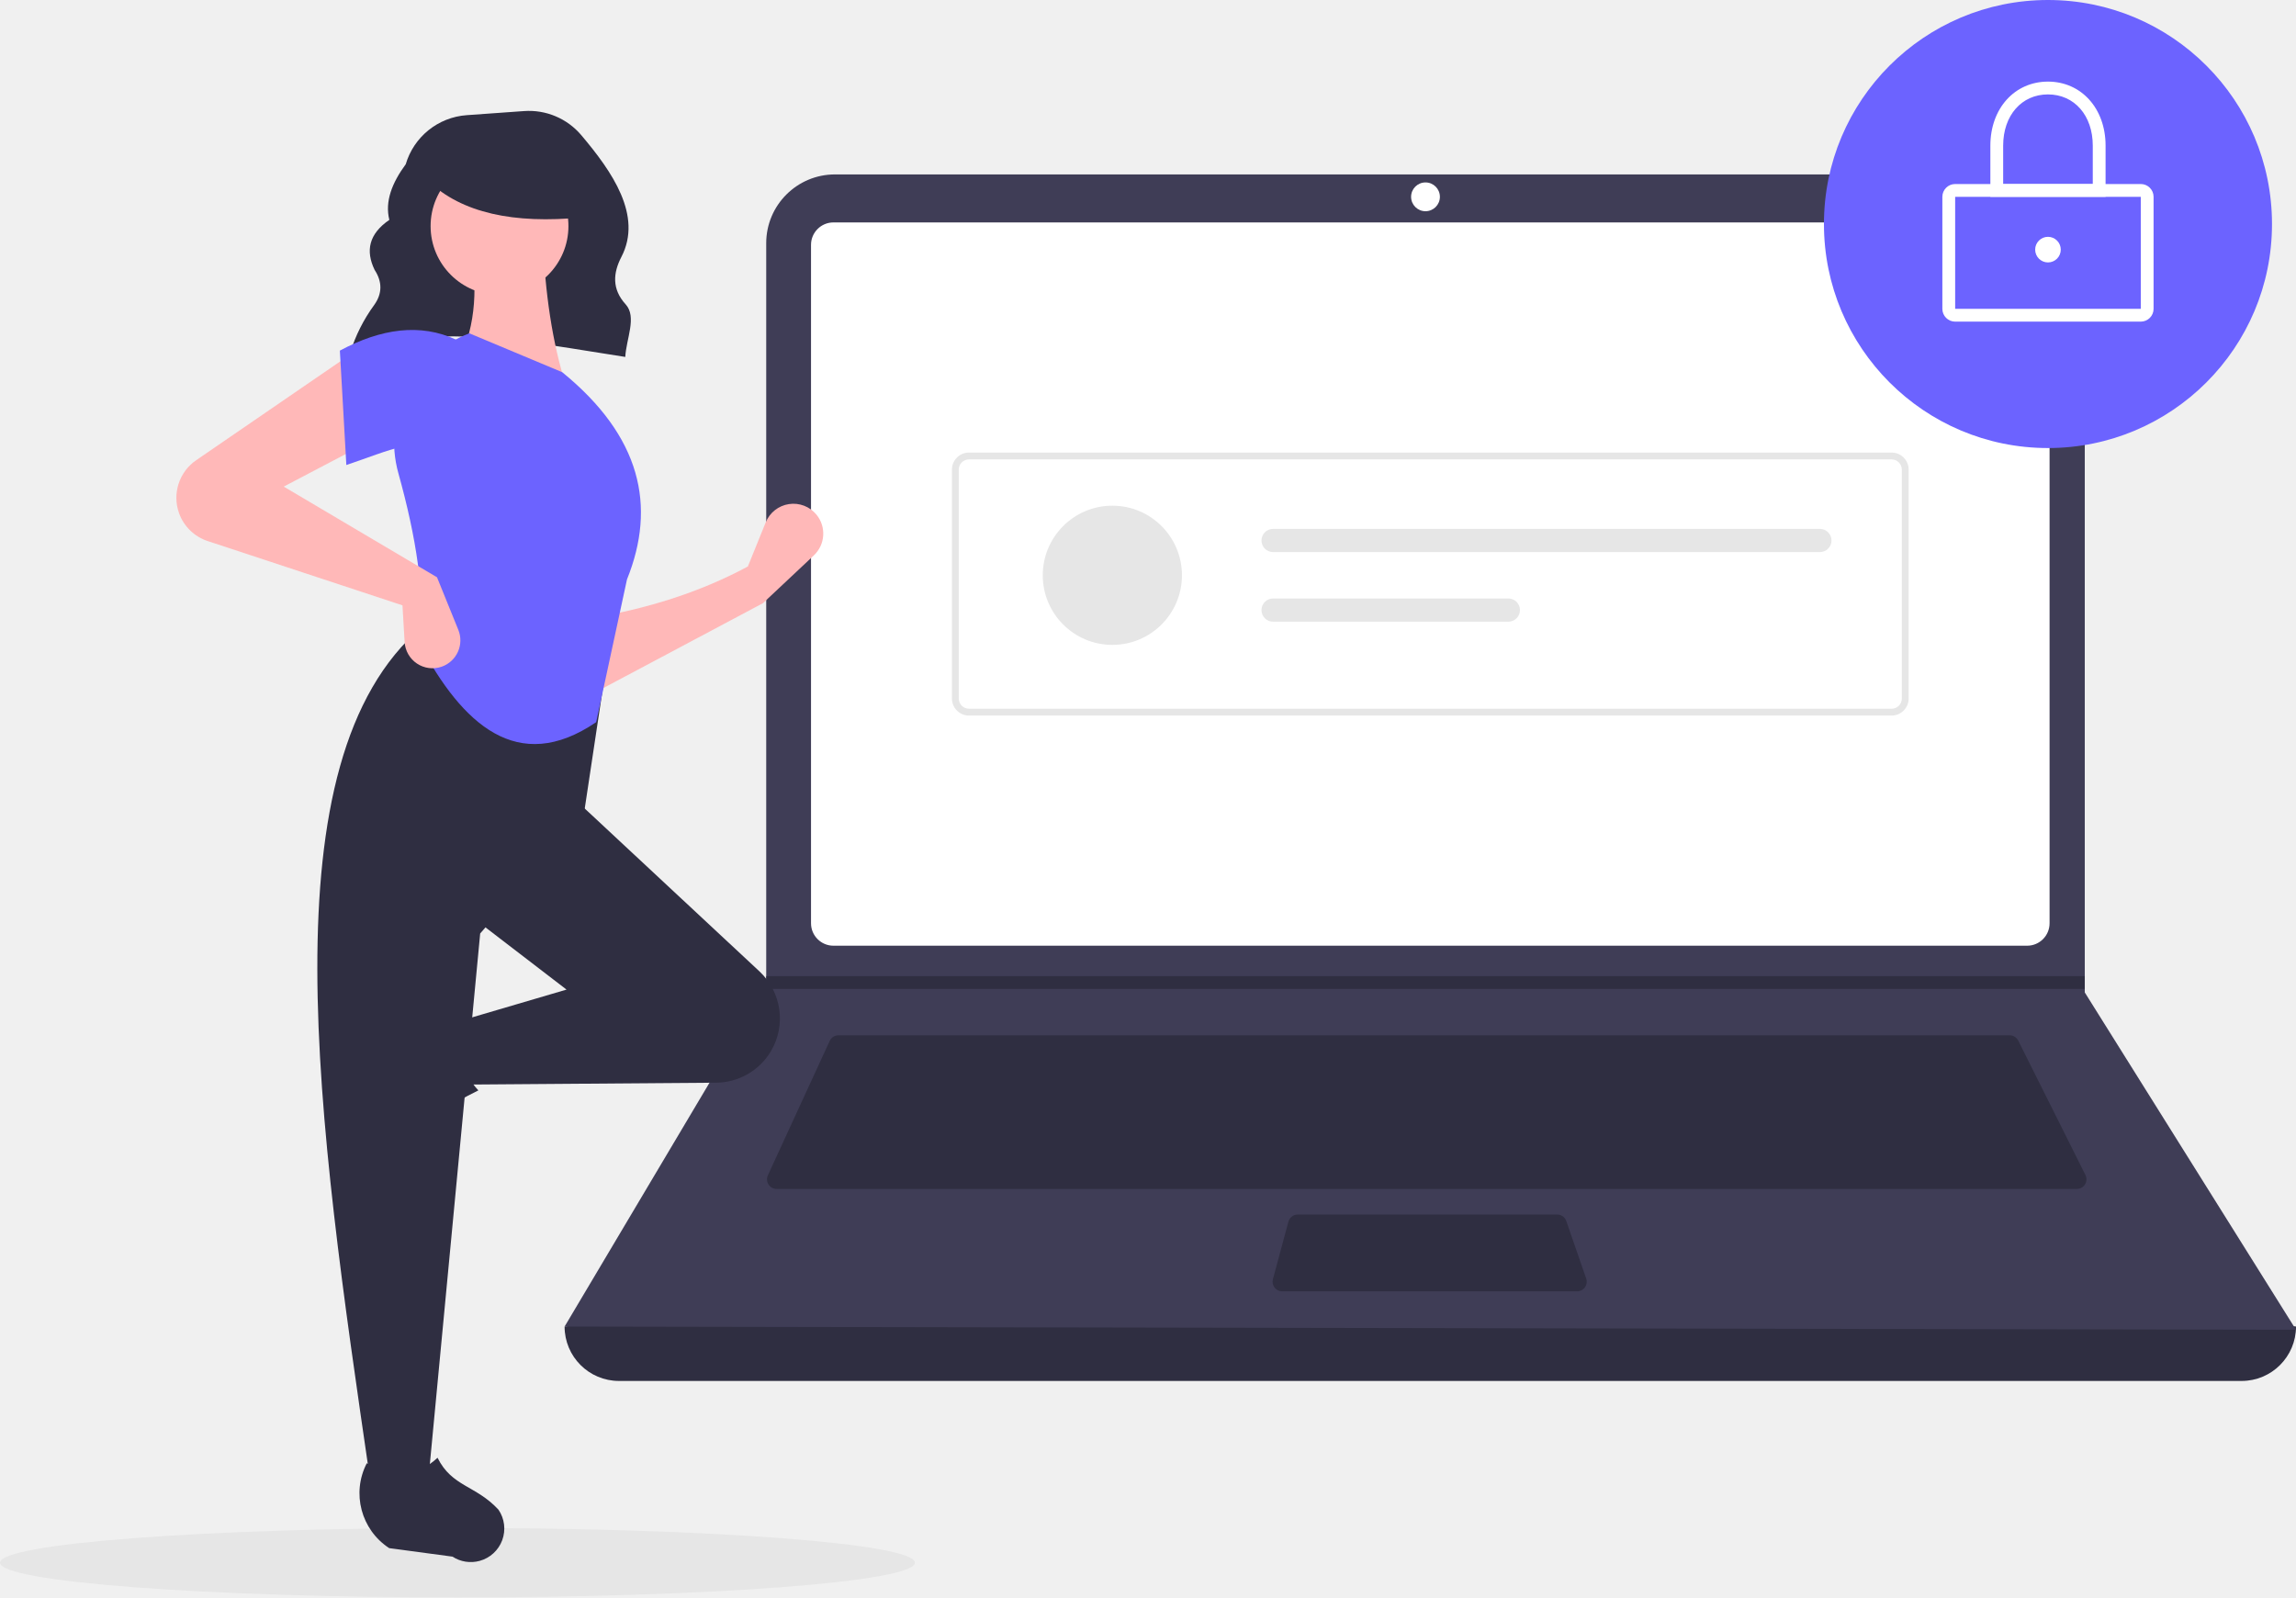
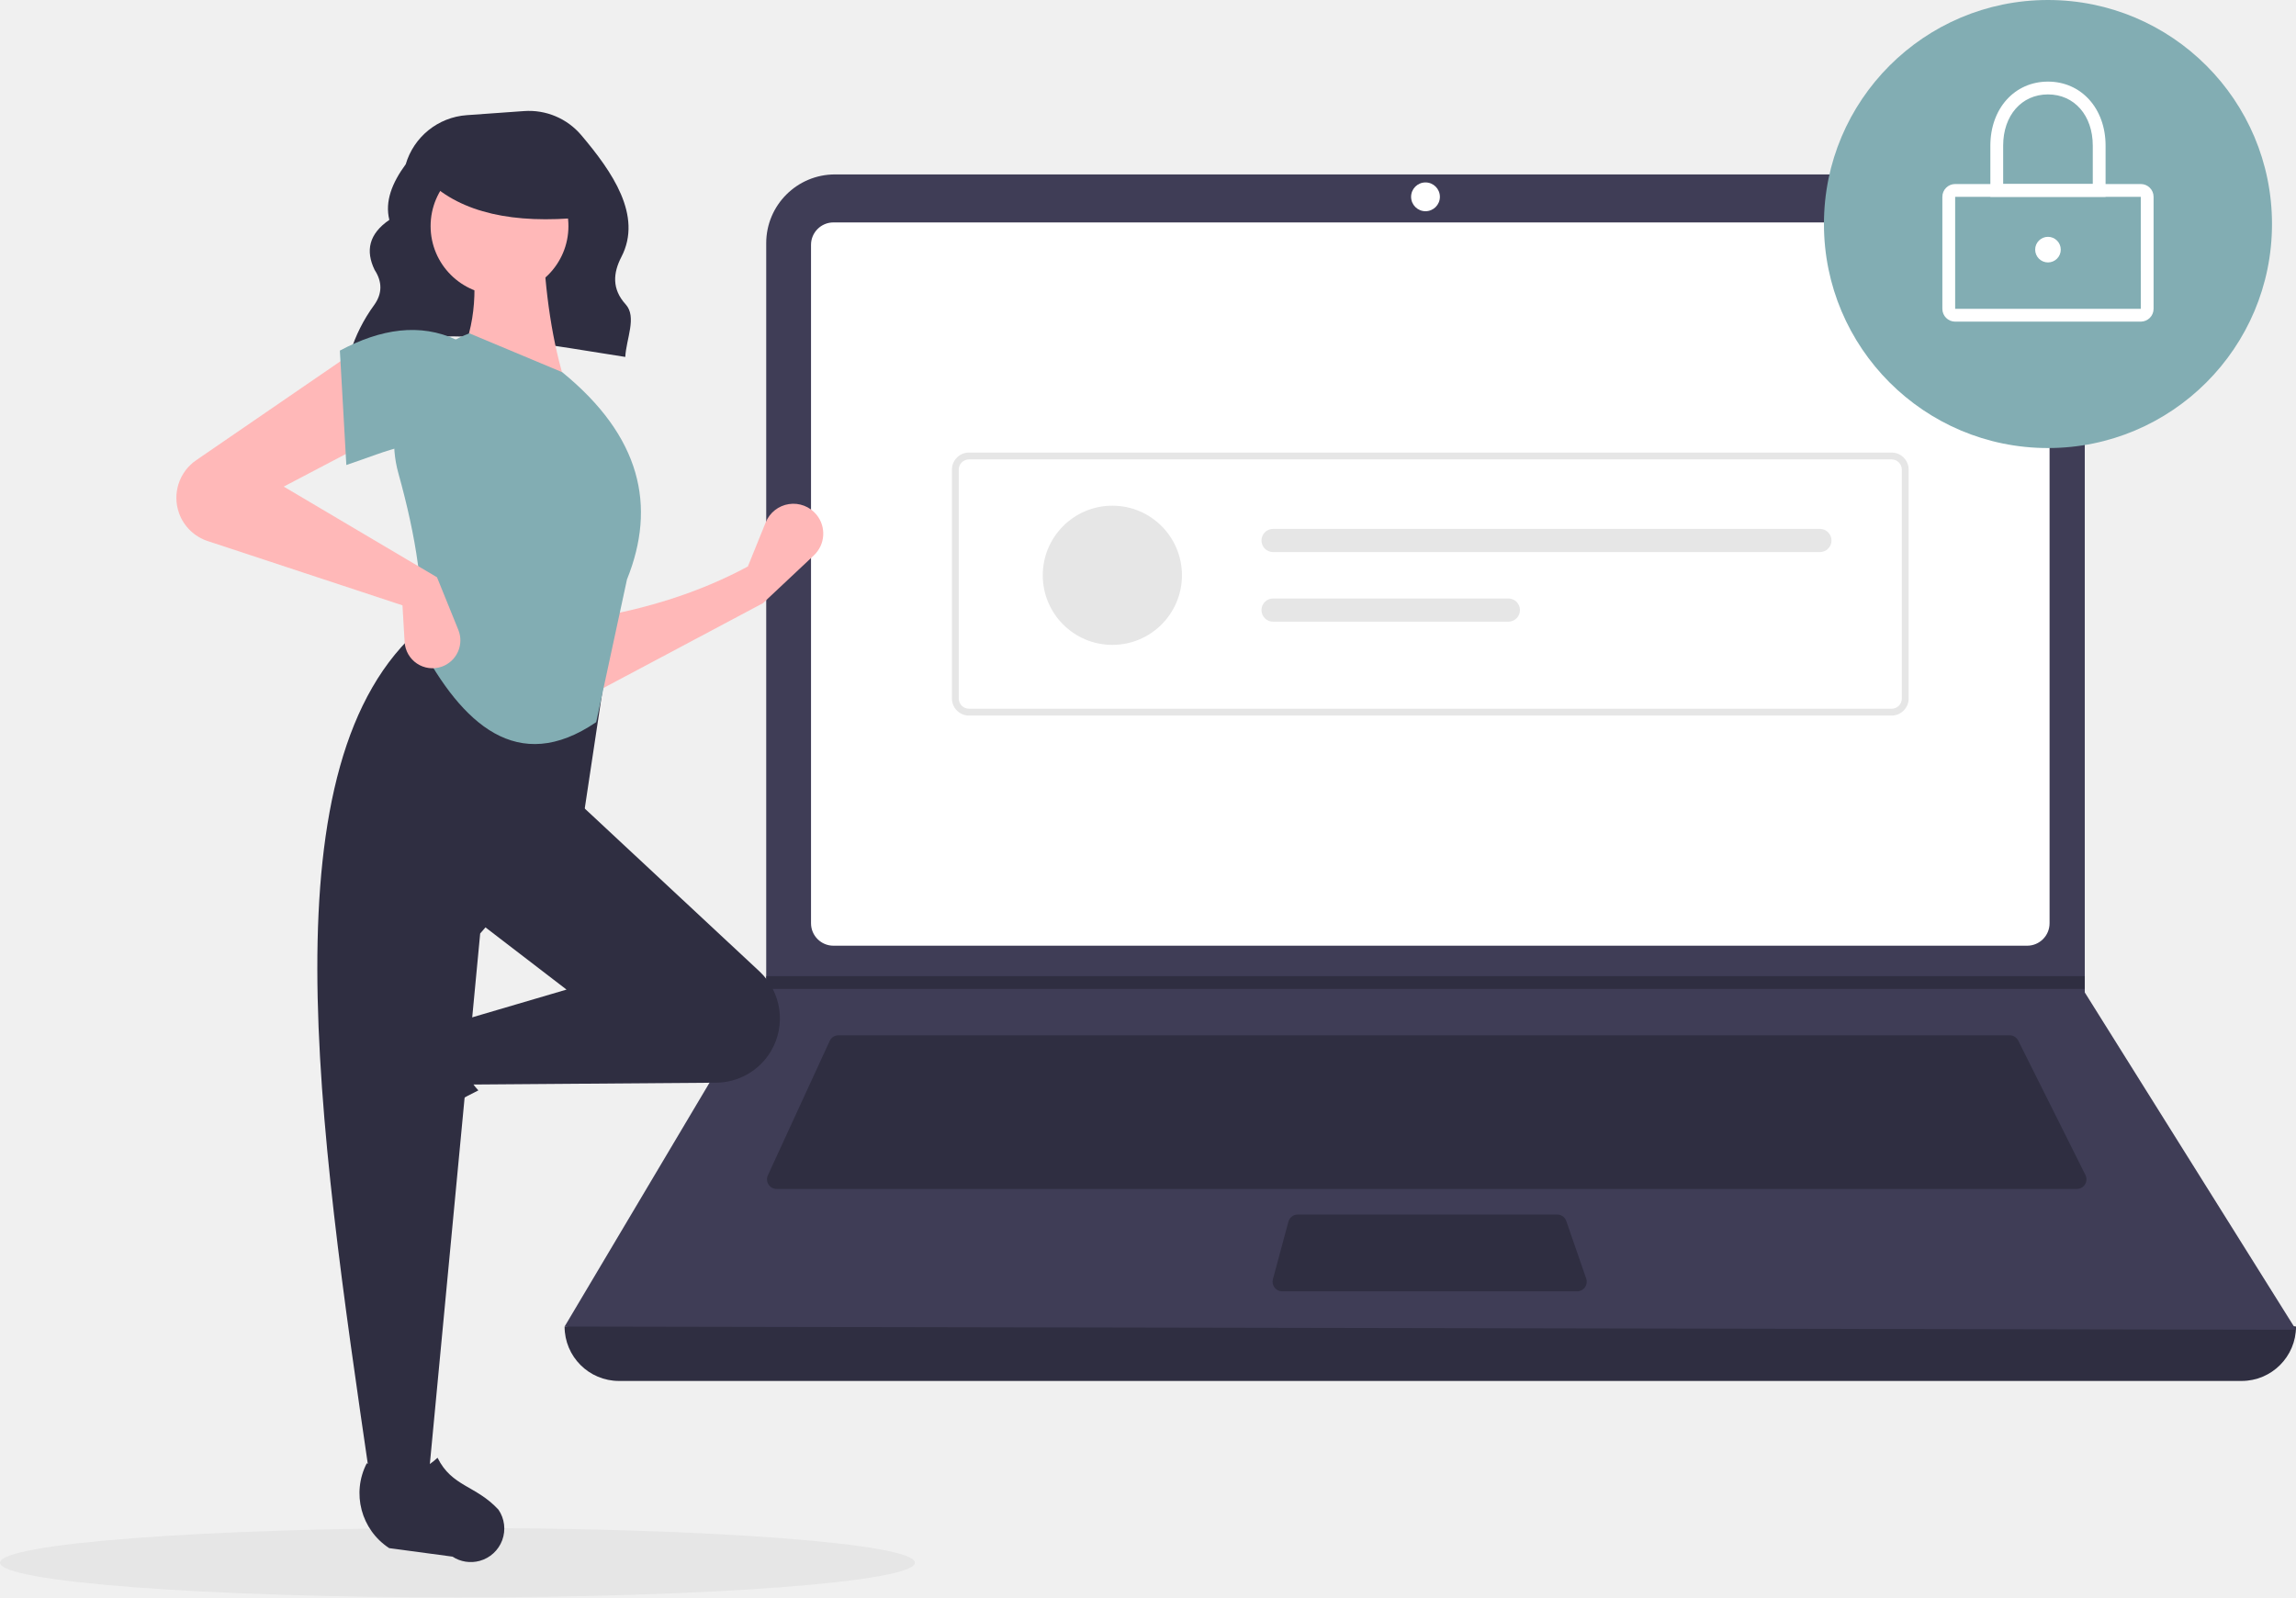
<svg xmlns="http://www.w3.org/2000/svg" data-name="Layer 1" width="793" height="551.732" viewBox="0 0 793 551.732">
  <ellipse cx="158" cy="539.732" rx="158" ry="12" fill="#e6e6e6" />
  <path d="M324.272,296.554c27.497-11.695,61.744-4.285,95.191.858.311-6.228,4.084-13.808.132-18.153-4.801-5.279-4.359-10.825-1.47-16.404,7.388-14.265-3.197-29.444-13.884-42.065a23.669,23.669,0,0,0-19.755-8.292l-19.797,1.414A23.709,23.709,0,0,0,343.635,230.859v0c-4.727,6.429-7.257,12.841-5.664,19.219-7.081,4.839-8.27,10.68-5.089,17.264,2.698,4.146,2.669,8.182-.123,12.106a55.891,55.891,0,0,0-8.31,16.506Z" transform="translate(-203.5 -174.1342)" fill="#2f2e41" />
  <path d="M977.709,651.097H417.291A18.791,18.791,0,0,1,398.5,632.306h0q304.727-35.415,598,0h0A18.791,18.791,0,0,1,977.709,651.097Z" transform="translate(-203.5 -174.1342)" fill="#2f2e41" />
  <path d="M996.5,633.412l-598-1.105,69.306-116.616.332-.553V258.131a23.752,23.752,0,0,1,23.754-23.754H899.792a23.752,23.752,0,0,1,23.754,23.754V516.906Z" transform="translate(-203.5 -174.1342)" fill="#3f3d56" />
  <path d="M491.35,250.957a7.746,7.746,0,0,0-7.738,7.738V493.031a7.747,7.747,0,0,0,7.738,7.738H903.65a7.747,7.747,0,0,0,7.738-7.738V258.694a7.747,7.747,0,0,0-7.738-7.738Z" transform="translate(-203.5 -174.1342)" fill="#fff" />
  <path d="M493.078,531.718a3.325,3.325,0,0,0-3.013,1.93l-21.355,46.425a3.316,3.316,0,0,0,3.012,4.702H920.814a3.316,3.316,0,0,0,2.965-4.799L900.567,533.551a3.299,3.299,0,0,0-2.965-1.833Z" transform="translate(-203.5 -174.1342)" fill="#2f2e41" />
  <circle cx="492.342" cy="67.98" r="4.974" fill="#fff" />
  <path d="M651.7,593.619a3.321,3.321,0,0,0-3.202,2.454l-5.357,19.896a3.316,3.316,0,0,0,3.202,4.179h101.874a3.315,3.315,0,0,0,3.133-4.401l-6.887-19.896a3.318,3.318,0,0,0-3.134-2.231Z" transform="translate(-203.5 -174.1342)" fill="#2f2e41" />
  <polygon points="720.046 337.135 720.046 341.556 264.306 341.556 264.649 341.004 264.649 337.135 720.046 337.135" fill="#2f2e41" />
-   <circle cx="707.335" cy="77.375" r="77.375" fill="#6c63ff" />
+   <circle cx="707.335" cy="77.375" r="77.375" fill="#82adb3" />
  <path d="M942.89,285.223H878.779a4.426,4.426,0,0,1-4.421-4.421V242.114a4.426,4.426,0,0,1,4.421-4.421H942.89a4.426,4.426,0,0,1,4.421,4.421v38.688A4.426,4.426,0,0,1,942.89,285.223Zm-64.111-43.109v38.688h64.114L942.89,242.114Z" transform="translate(-203.5 -174.1342)" fill="#fff" />
  <path d="M930.731,242.114h-39.793V224.428c0-12.81,8.368-22.107,19.896-22.107s19.896,9.297,19.896,22.107Zm-35.372-4.421h30.95V224.428c0-10.413-6.363-17.686-15.475-17.686s-15.475,7.273-15.475,17.686Z" transform="translate(-203.5 -174.1342)" fill="#fff" />
  <circle cx="707.335" cy="86.218" r="4.421" fill="#fff" />
  <path d="M856.82,421.284H538.18a5.908,5.908,0,0,1-5.901-5.901V336.342a5.908,5.908,0,0,1,5.901-5.901H856.82a5.908,5.908,0,0,1,5.901,5.901V415.383A5.908,5.908,0,0,1,856.82,421.284Zm-318.64-88.482a3.544,3.544,0,0,0-3.54,3.54V415.383a3.544,3.544,0,0,0,3.54,3.54H856.82a3.544,3.544,0,0,0,3.54-3.54V336.342a3.544,3.544,0,0,0-3.54-3.54Z" transform="translate(-203.5 -174.1342)" fill="#e6e6e6" />
  <circle cx="384.19" cy="198.695" r="24.036" fill="#e6e6e6" />
  <path d="M643.203,356.805a4.006,4.006,0,1,0,0,8.012H832.061a4.006,4.006,0,0,0,0-8.012Z" transform="translate(-203.5 -174.1342)" fill="#e6e6e6" />
  <path d="M643.203,380.842a4.006,4.006,0,1,0,0,8.012H724.469a4.006,4.006,0,1,0,0-8.012Z" transform="translate(-203.5 -174.1342)" fill="#e6e6e6" />
  <path d="M467.022,382.462,408.119,413.778l-.746-26.096c19.226-3.209,37.517-8.797,54.429-17.895l6.16-15.22a10.318,10.318,0,0,1,17.536-2.678l0,0a10.318,10.318,0,0,1-.908,14.069Z" transform="translate(-203.5 -174.1342)" fill="#ffb8b8" />
  <path d="M323.098,563.267v0a11.574,11.574,0,0,1,1.469-9.363l12.939-19.858a22.612,22.612,0,0,1,29.335-7.739h0c-5.438,9.256-4.68,17.377,1.878,24.434a117.631,117.631,0,0,0-27.936,19.045A11.574,11.574,0,0,1,323.098,563.267Z" transform="translate(-203.5 -174.1342)" fill="#2f2e41" />
  <path d="M469.705,537.303l0,0a22.203,22.203,0,0,1-18.871,10.779l-85.96.651-3.728-21.623,38.026-11.184-32.061-24.605L402.154,450.313l63.65,59.324A22.203,22.203,0,0,1,469.705,537.303Z" transform="translate(-203.5 -174.1342)" fill="#2f2e41" />
  <path d="M351.453,685.179H331.321c-18.075-123.898-36.474-248.142,17.895-294.515l64.122,10.439L405.136,455.532l-35.789,41.008Z" transform="translate(-203.5 -174.1342)" fill="#2f2e41" />
  <path d="M369.149,713.246h0a11.574,11.574,0,0,1-9.363-1.469l-21.859-2.938a22.612,22.612,0,0,1-7.741-29.335v0c9.257,5.437,17.377,4.679,24.434-1.879,4.986,10.067,13.201,9.453,21.047,17.935A11.574,11.574,0,0,1,369.149,713.246Z" transform="translate(-203.5 -174.1342)" fill="#2f2e41" />
  <path d="M399.172,307.902l-37.28-8.947c6.192-12.674,6.702-26.776,3.728-41.754l25.351-.746C391.764,275.08,394.167,292.481,399.172,307.902Z" transform="translate(-203.5 -174.1342)" fill="#ffb8b8" />
-   <path d="M409.418,423.552c-27.139,18.493-46.314.633-60.947-26.923,2.033-16.862-1.259-37.041-7.357-58.966a40.138,40.138,0,0,1,24.506-48.401h0l32.061,13.421c27.224,22.19,32.582,46.227,22.368,71.578Z" transform="translate(-203.5 -174.1342)" fill="#6c63ff" />
+   <path d="M409.418,423.552c-27.139,18.493-46.314.633-60.947-26.923,2.033-16.862-1.259-37.041-7.357-58.966a40.138,40.138,0,0,1,24.506-48.401h0l32.061,13.421c27.224,22.19,32.582,46.227,22.368,71.578Z" transform="translate(-203.5 -174.1342)" fill="#82adb3" />
  <path d="M331.321,326.542,301.497,342.2l52.938,31.316,7.366,18.17a9.637,9.637,0,0,1-5.789,12.731h0a9.637,9.637,0,0,1-12.762-8.544l-.745-12.663-67.284-22.204a15.733,15.733,0,0,1-9.873-9.611v0a15.733,15.733,0,0,1,5.903-18.303l54.105-37.118Z" transform="translate(-203.5 -174.1342)" fill="#ffb8b8" />
-   <path d="M361.146,329.524c-12.439-5.451-23.749.47-38.026,5.219l-2.237-39.517c14.176-7.556,27.692-9.593,40.263-3.728Z" transform="translate(-203.5 -174.1342)" fill="#6c63ff" />
+   <path d="M361.146,329.524c-12.439-5.451-23.749.47-38.026,5.219l-2.237-39.517c14.176-7.556,27.692-9.593,40.263-3.728Z" transform="translate(-203.5 -174.1342)" fill="#82adb3" />
  <circle cx="172.525" cy="78.093" r="23.802" fill="#ffb8b8" />
  <path d="M404.5,249.224c-23.566,2.308-41.523-1.546-53-12.52v-8.838h51Z" transform="translate(-203.5 -174.1342)" fill="#2f2e41" />
</svg>
